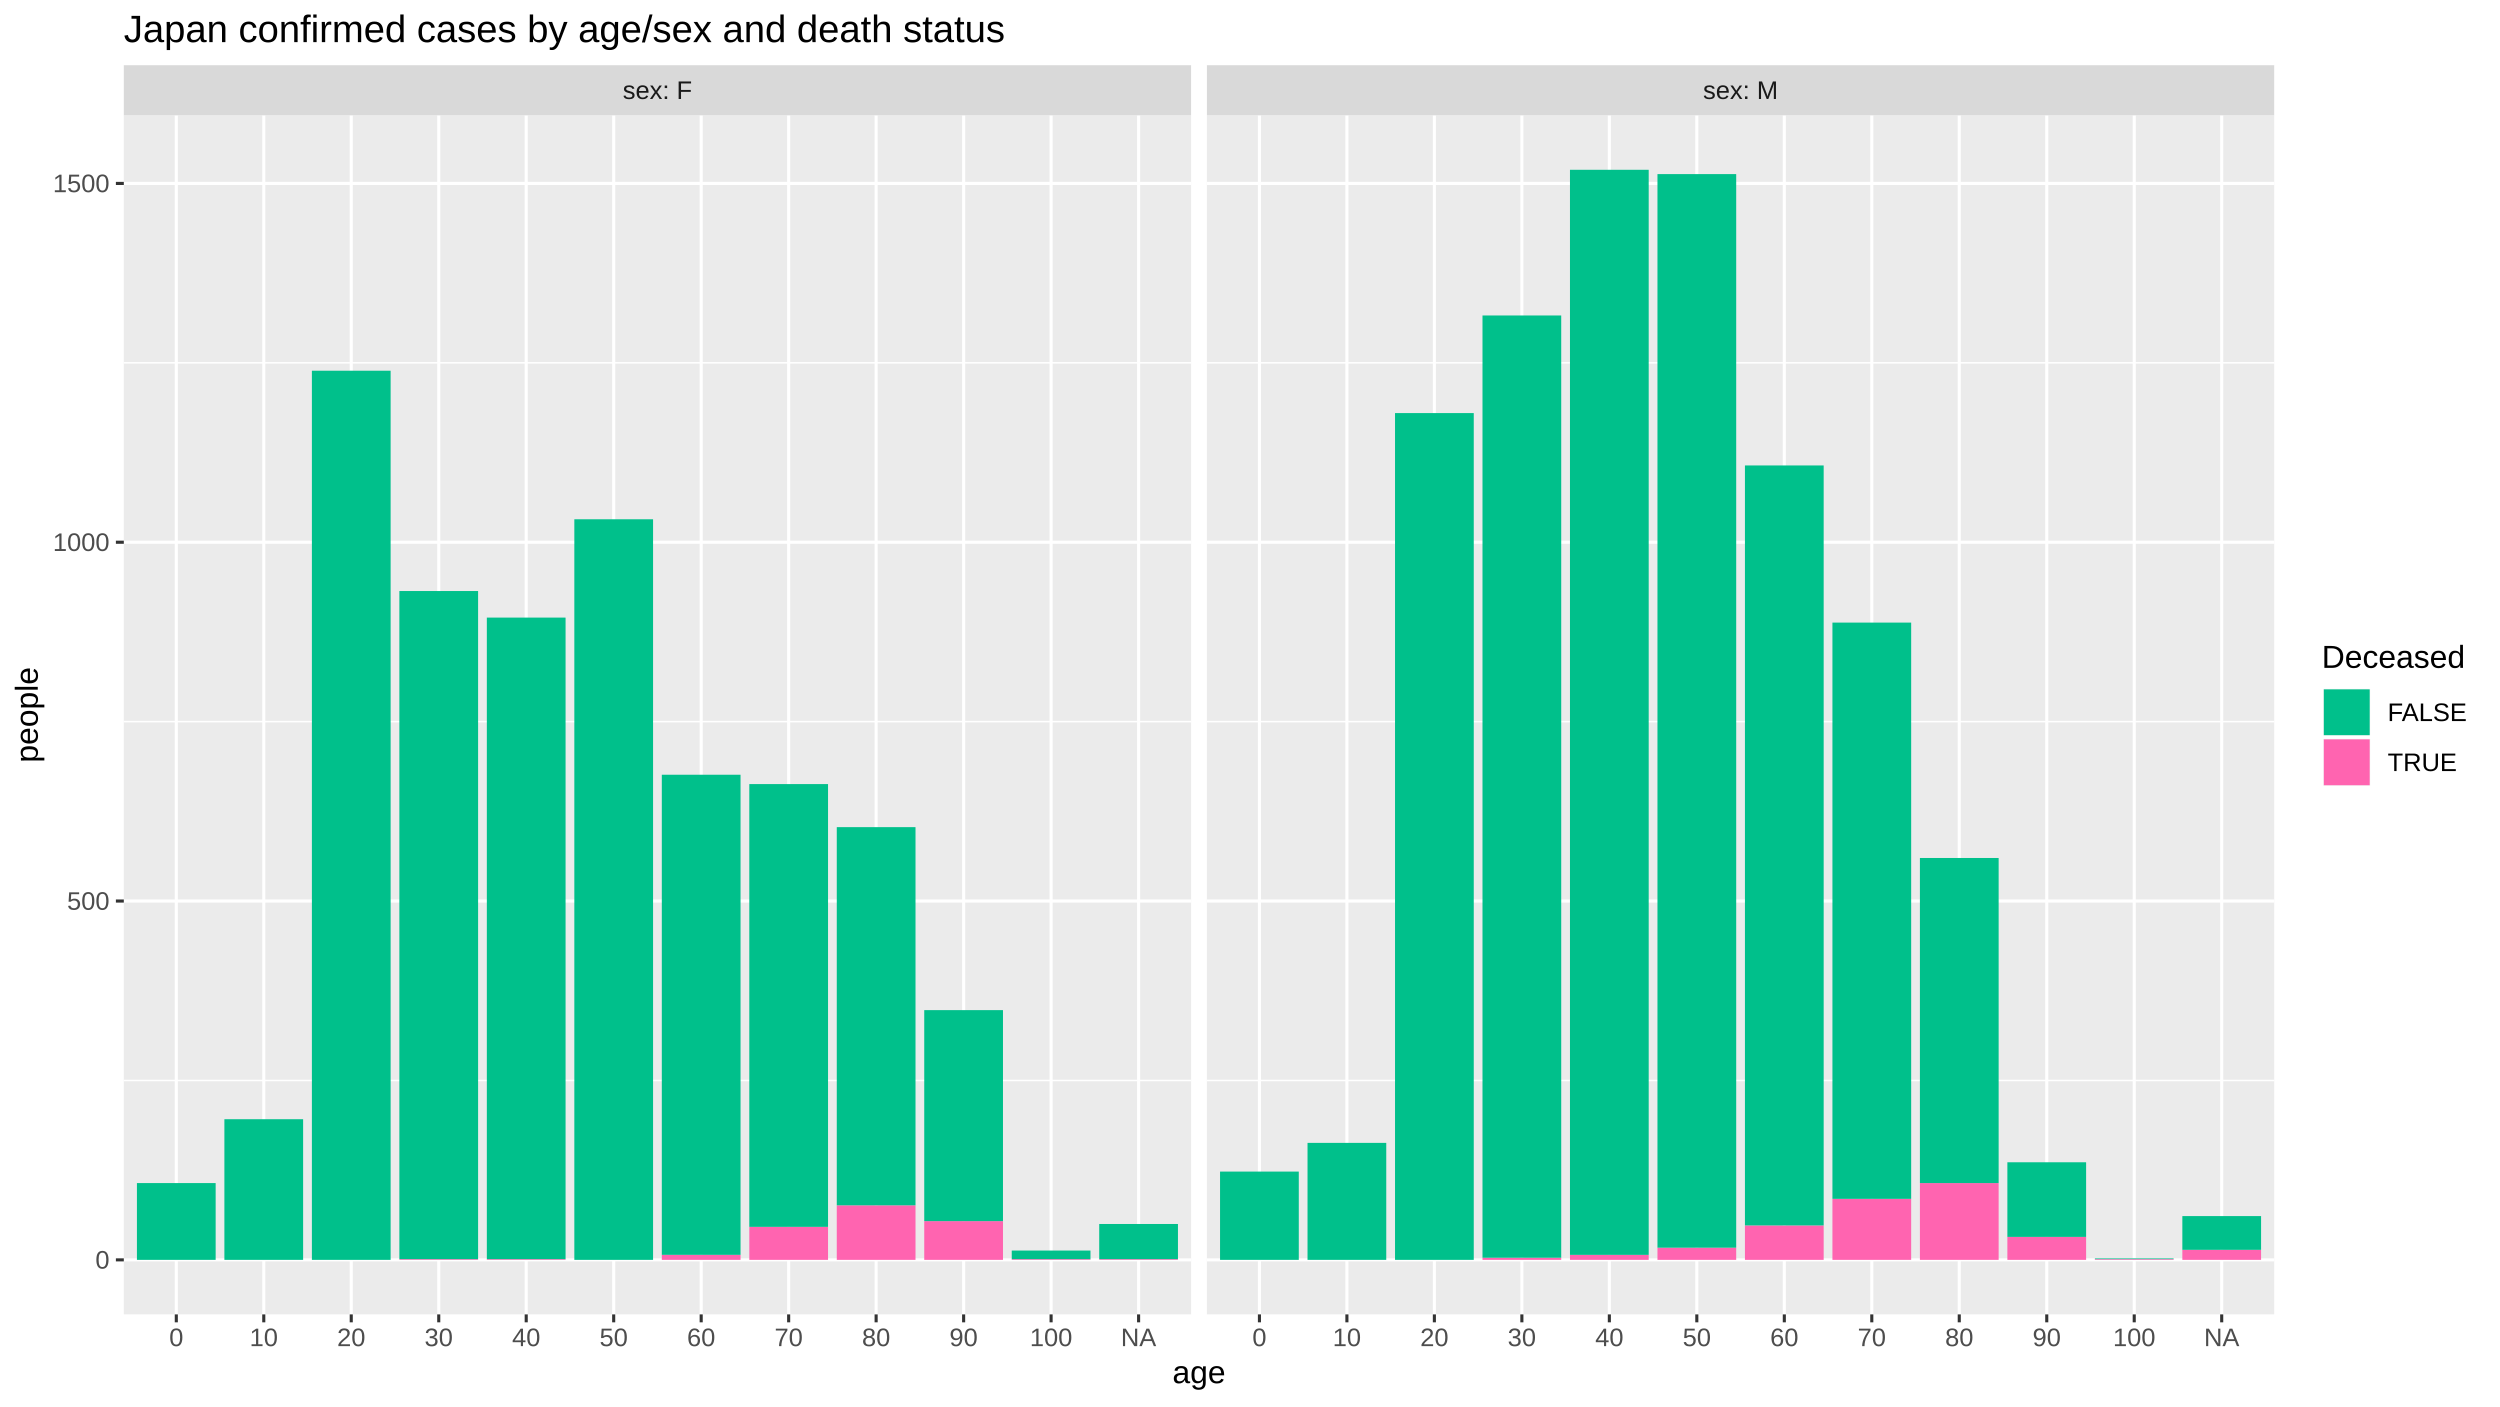
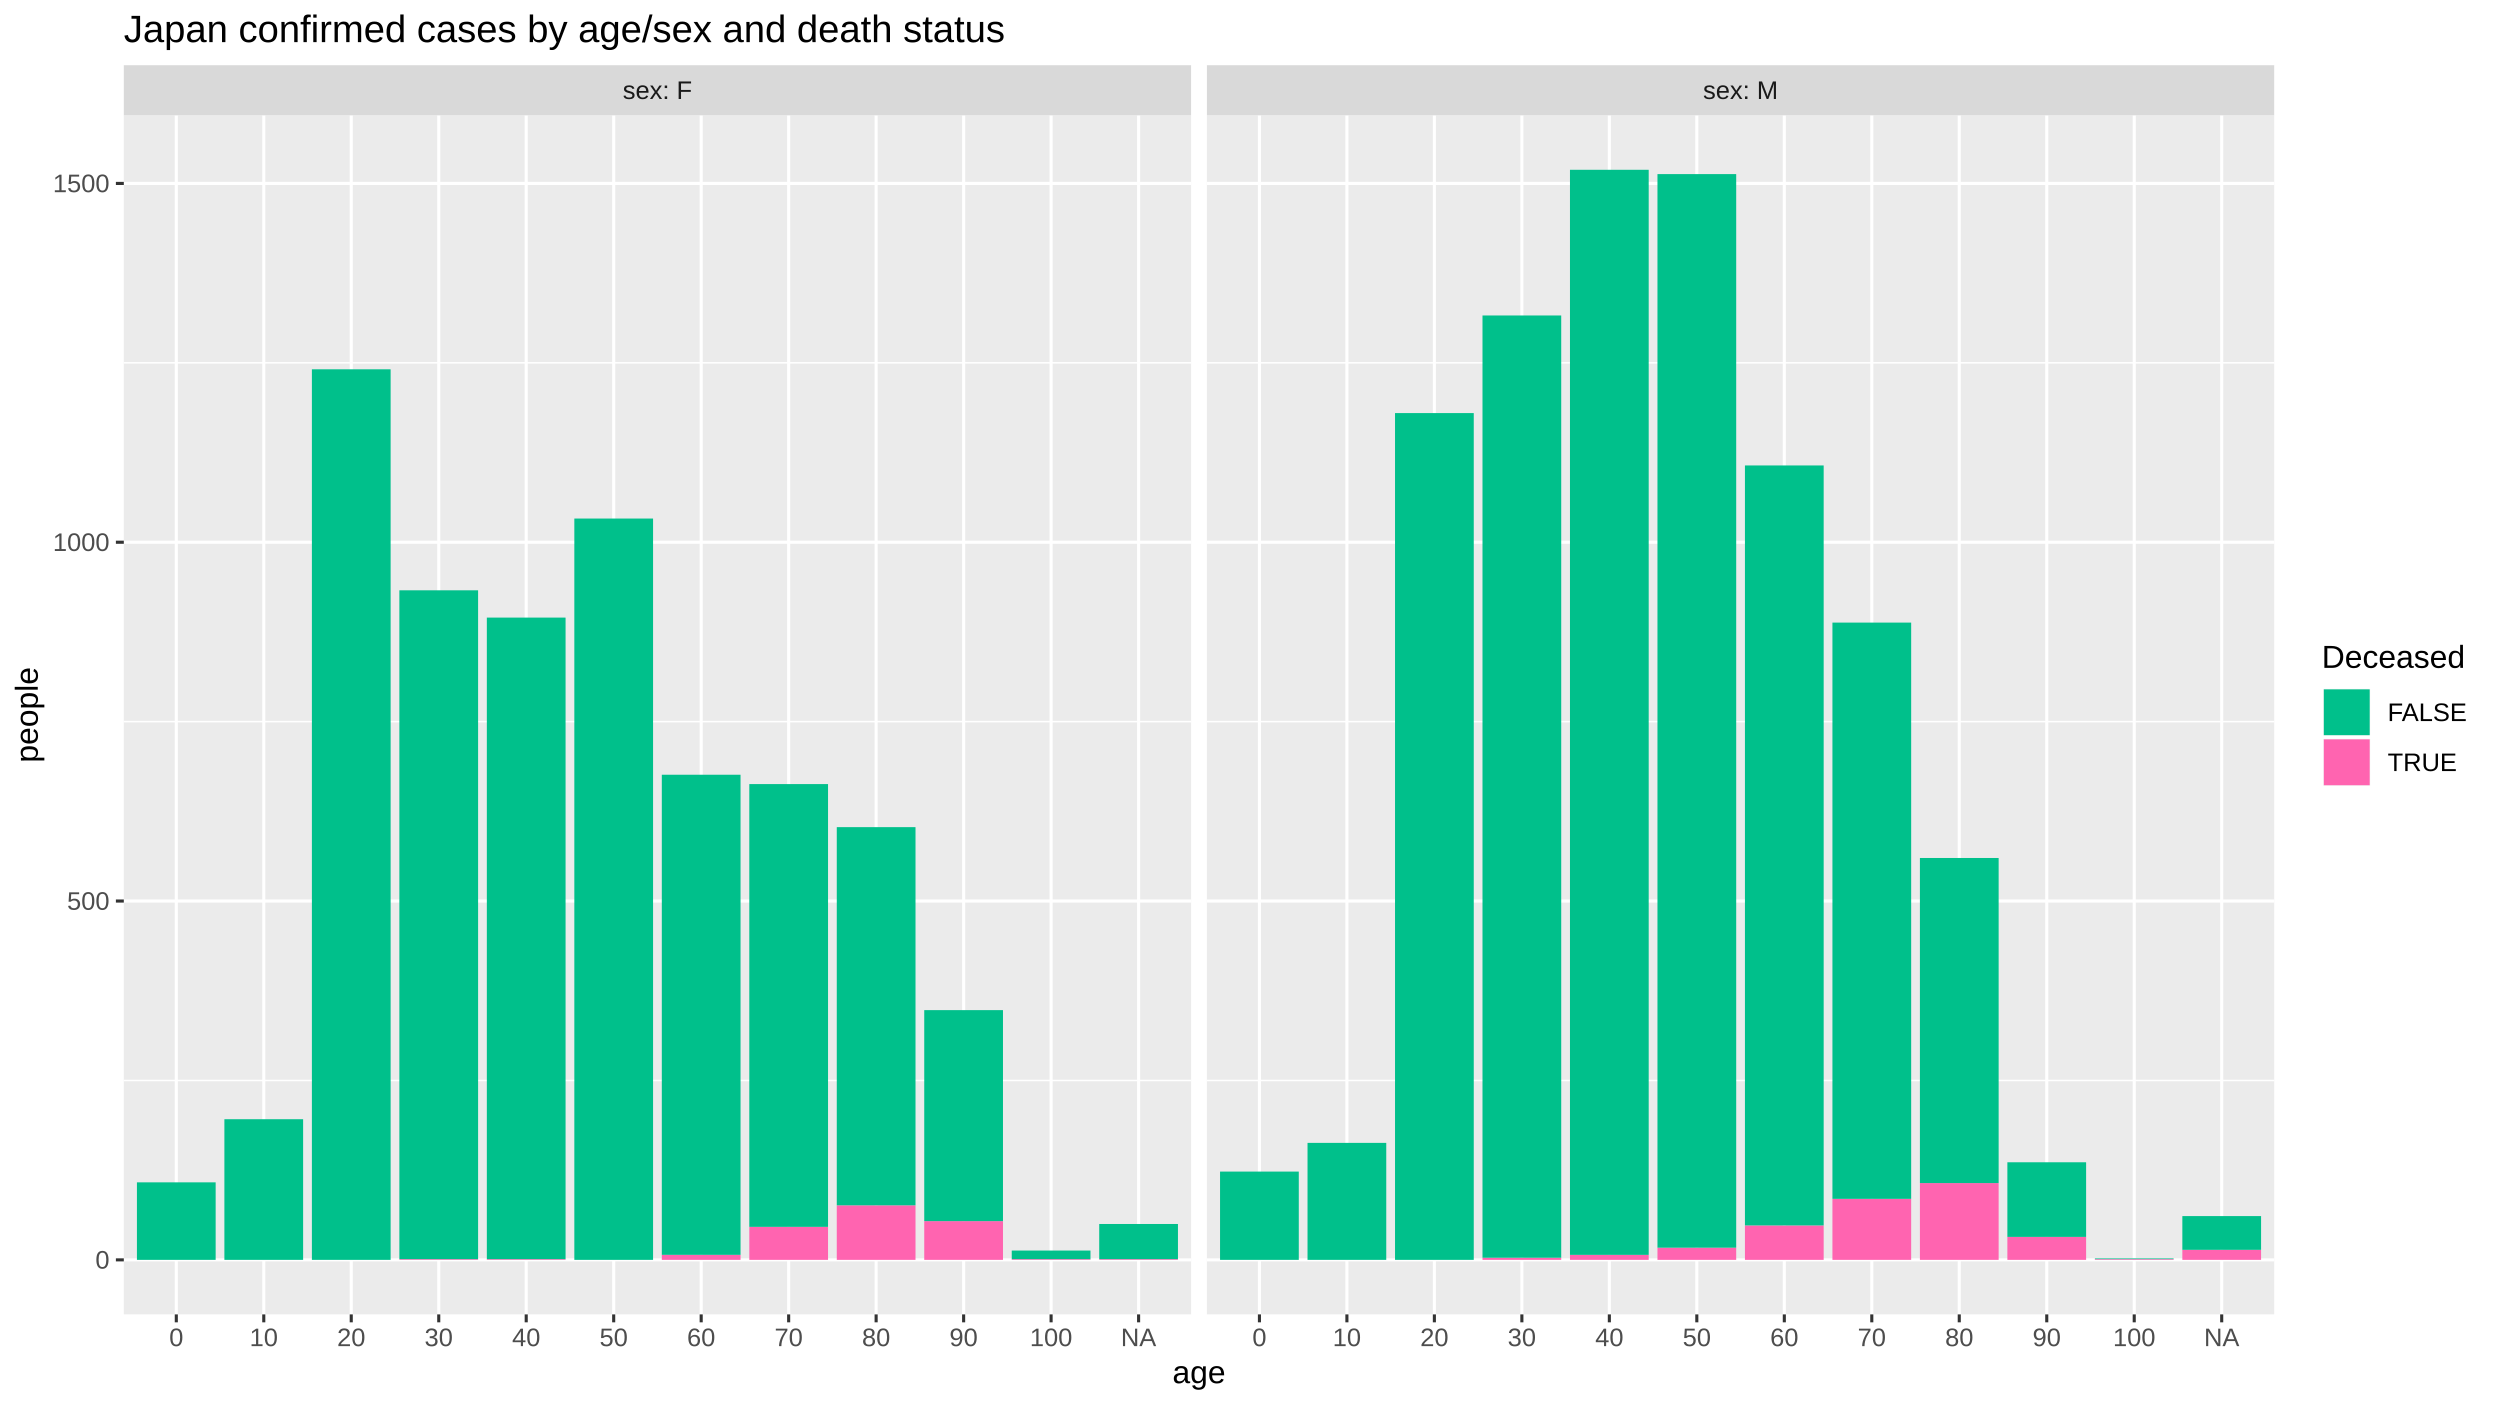
<svg xmlns="http://www.w3.org/2000/svg" viewBox="0 0 864.00 486.00">
  <defs>
    <style type="text/css">
    line, polyline, polygon, path, rect, circle {
      fill: none;
      stroke: #000000;
      stroke-linecap: round;
      stroke-linejoin: round;
      stroke-miterlimit: 10.00;
    }
  </style>
  </defs>
  <rect width="100%" height="100%" style="stroke: none; fill: #FFFFFF;" />
  <rect x="0.00" y="-0" width="864.00" height="486.00" style="stroke-width: 1.07; stroke: #FFFFFF; fill: #FFFFFF;" />
  <defs>
    <clipPath id="cpNDIuNzl8NDExLjY0fDQ1NC4yNXwzOS44NA==">
      <rect x="42.79" y="39.84" width="368.85" height="414.40" />
    </clipPath>
  </defs>
  <rect x="42.79" y="39.84" width="368.85" height="414.40" style="stroke-width: 1.07; stroke: none; fill: #EBEBEB;" clip-path="url(#cpNDIuNzl8NDExLjY0fDQ1NC4yNXwzOS44NA==)" />
  <polyline points="42.79,373.41 411.64,373.41 " style="stroke-width: 0.53; stroke: #FFFFFF; stroke-linecap: butt;" clip-path="url(#cpNDIuNzl8NDExLjY0fDQ1NC4yNXwzOS44NA==)" />
  <polyline points="42.79,249.40 411.64,249.40 " style="stroke-width: 0.53; stroke: #FFFFFF; stroke-linecap: butt;" clip-path="url(#cpNDIuNzl8NDExLjY0fDQ1NC4yNXwzOS44NA==)" />
  <polyline points="42.79,125.39 411.64,125.39 " style="stroke-width: 0.53; stroke: #FFFFFF; stroke-linecap: butt;" clip-path="url(#cpNDIuNzl8NDExLjY0fDQ1NC4yNXwzOS44NA==)" />
  <polyline points="42.79,435.41 411.64,435.41 " style="stroke-width: 1.07; stroke: #FFFFFF; stroke-linecap: butt;" clip-path="url(#cpNDIuNzl8NDExLjY0fDQ1NC4yNXwzOS44NA==)" />
  <polyline points="42.79,311.40 411.64,311.40 " style="stroke-width: 1.07; stroke: #FFFFFF; stroke-linecap: butt;" clip-path="url(#cpNDIuNzl8NDExLjY0fDQ1NC4yNXwzOS44NA==)" />
  <polyline points="42.79,187.40 411.64,187.40 " style="stroke-width: 1.07; stroke: #FFFFFF; stroke-linecap: butt;" clip-path="url(#cpNDIuNzl8NDExLjY0fDQ1NC4yNXwzOS44NA==)" />
  <polyline points="42.79,63.39 411.64,63.39 " style="stroke-width: 1.07; stroke: #FFFFFF; stroke-linecap: butt;" clip-path="url(#cpNDIuNzl8NDExLjY0fDQ1NC4yNXwzOS44NA==)" />
  <polyline points="60.93,454.25 60.93,39.84 " style="stroke-width: 1.07; stroke: #FFFFFF; stroke-linecap: butt;" clip-path="url(#cpNDIuNzl8NDExLjY0fDQ1NC4yNXwzOS44NA==)" />
  <polyline points="91.16,454.25 91.16,39.84 " style="stroke-width: 1.07; stroke: #FFFFFF; stroke-linecap: butt;" clip-path="url(#cpNDIuNzl8NDExLjY0fDQ1NC4yNXwzOS44NA==)" />
  <polyline points="121.39,454.25 121.39,39.84 " style="stroke-width: 1.07; stroke: #FFFFFF; stroke-linecap: butt;" clip-path="url(#cpNDIuNzl8NDExLjY0fDQ1NC4yNXwzOS44NA==)" />
  <polyline points="151.63,454.25 151.63,39.84 " style="stroke-width: 1.07; stroke: #FFFFFF; stroke-linecap: butt;" clip-path="url(#cpNDIuNzl8NDExLjY0fDQ1NC4yNXwzOS44NA==)" />
  <polyline points="181.86,454.25 181.86,39.84 " style="stroke-width: 1.07; stroke: #FFFFFF; stroke-linecap: butt;" clip-path="url(#cpNDIuNzl8NDExLjY0fDQ1NC4yNXwzOS44NA==)" />
  <polyline points="212.09,454.25 212.09,39.84 " style="stroke-width: 1.07; stroke: #FFFFFF; stroke-linecap: butt;" clip-path="url(#cpNDIuNzl8NDExLjY0fDQ1NC4yNXwzOS44NA==)" />
  <polyline points="242.33,454.25 242.33,39.84 " style="stroke-width: 1.07; stroke: #FFFFFF; stroke-linecap: butt;" clip-path="url(#cpNDIuNzl8NDExLjY0fDQ1NC4yNXwzOS44NA==)" />
  <polyline points="272.56,454.25 272.56,39.84 " style="stroke-width: 1.07; stroke: #FFFFFF; stroke-linecap: butt;" clip-path="url(#cpNDIuNzl8NDExLjY0fDQ1NC4yNXwzOS44NA==)" />
  <polyline points="302.79,454.25 302.79,39.84 " style="stroke-width: 1.07; stroke: #FFFFFF; stroke-linecap: butt;" clip-path="url(#cpNDIuNzl8NDExLjY0fDQ1NC4yNXwzOS44NA==)" />
  <polyline points="333.03,454.25 333.03,39.84 " style="stroke-width: 1.07; stroke: #FFFFFF; stroke-linecap: butt;" clip-path="url(#cpNDIuNzl8NDExLjY0fDQ1NC4yNXwzOS44NA==)" />
  <polyline points="363.26,454.25 363.26,39.84 " style="stroke-width: 1.07; stroke: #FFFFFF; stroke-linecap: butt;" clip-path="url(#cpNDIuNzl8NDExLjY0fDQ1NC4yNXwzOS44NA==)" />
  <polyline points="393.50,454.25 393.50,39.84 " style="stroke-width: 1.07; stroke: #FFFFFF; stroke-linecap: butt;" clip-path="url(#cpNDIuNzl8NDExLjY0fDQ1NC4yNXwzOS44NA==)" />
-   <rect x="47.32" y="408.87" width="27.21" height="26.54" style="stroke-width: 1.07; stroke: none; stroke-linecap: butt; fill: #00C08B;" clip-path="url(#cpNDIuNzl8NDExLjY0fDQ1NC4yNXwzOS44NA==)" />
+   <rect x="47.32" y="408.62" width="27.21" height="26.79" style="stroke-width: 1.07; stroke: none; stroke-linecap: butt; fill: #00C08B;" clip-path="url(#cpNDIuNzl8NDExLjY0fDQ1NC4yNXwzOS44NA==)" />
  <rect x="77.55" y="386.80" width="27.21" height="48.61" style="stroke-width: 1.07; stroke: none; stroke-linecap: butt; fill: #00C08B;" clip-path="url(#cpNDIuNzl8NDExLjY0fDQ1NC4yNXwzOS44NA==)" />
-   <rect x="107.79" y="128.12" width="27.21" height="307.29" style="stroke-width: 1.07; stroke: none; stroke-linecap: butt; fill: #00C08B;" clip-path="url(#cpNDIuNzl8NDExLjY0fDQ1NC4yNXwzOS44NA==)" />
+   <rect x="107.79" y="127.63" width="27.21" height="307.78" style="stroke-width: 1.07; stroke: none; stroke-linecap: butt; fill: #00C08B;" clip-path="url(#cpNDIuNzl8NDExLjY0fDQ1NC4yNXwzOS44NA==)" />
  <rect x="138.02" y="435.16" width="27.21" height="0.25" style="stroke-width: 1.07; stroke: none; stroke-linecap: butt; fill: #FF64B0;" clip-path="url(#cpNDIuNzl8NDExLjY0fDQ1NC4yNXwzOS44NA==)" />
-   <rect x="138.02" y="204.26" width="27.21" height="230.90" style="stroke-width: 1.07; stroke: none; stroke-linecap: butt; fill: #00C08B;" clip-path="url(#cpNDIuNzl8NDExLjY0fDQ1NC4yNXwzOS44NA==)" />
+   <rect x="138.02" y="204.01" width="27.21" height="231.15" style="stroke-width: 1.07; stroke: none; stroke-linecap: butt; fill: #00C08B;" clip-path="url(#cpNDIuNzl8NDExLjY0fDQ1NC4yNXwzOS44NA==)" />
  <rect x="168.25" y="435.16" width="27.21" height="0.25" style="stroke-width: 1.07; stroke: none; stroke-linecap: butt; fill: #FF64B0;" clip-path="url(#cpNDIuNzl8NDExLjY0fDQ1NC4yNXwzOS44NA==)" />
  <rect x="168.25" y="213.44" width="27.21" height="221.72" style="stroke-width: 1.07; stroke: none; stroke-linecap: butt; fill: #00C08B;" clip-path="url(#cpNDIuNzl8NDExLjY0fDQ1NC4yNXwzOS44NA==)" />
-   <rect x="198.49" y="179.46" width="27.21" height="255.95" style="stroke-width: 1.07; stroke: none; stroke-linecap: butt; fill: #00C08B;" clip-path="url(#cpNDIuNzl8NDExLjY0fDQ1NC4yNXwzOS44NA==)" />
+   <rect x="198.49" y="179.21" width="27.21" height="256.20" style="stroke-width: 1.07; stroke: none; stroke-linecap: butt; fill: #00C08B;" clip-path="url(#cpNDIuNzl8NDExLjY0fDQ1NC4yNXwzOS44NA==)" />
  <rect x="228.72" y="433.67" width="27.21" height="1.74" style="stroke-width: 1.07; stroke: none; stroke-linecap: butt; fill: #FF64B0;" clip-path="url(#cpNDIuNzl8NDExLjY0fDQ1NC4yNXwzOS44NA==)" />
  <rect x="228.72" y="267.75" width="27.21" height="165.92" style="stroke-width: 1.07; stroke: none; stroke-linecap: butt; fill: #00C08B;" clip-path="url(#cpNDIuNzl8NDExLjY0fDQ1NC4yNXwzOS44NA==)" />
  <rect x="258.96" y="424.00" width="27.21" height="11.41" style="stroke-width: 1.07; stroke: none; stroke-linecap: butt; fill: #FF64B0;" clip-path="url(#cpNDIuNzl8NDExLjY0fDQ1NC4yNXwzOS44NA==)" />
  <rect x="258.96" y="270.98" width="27.21" height="153.02" style="stroke-width: 1.07; stroke: none; stroke-linecap: butt; fill: #00C08B;" clip-path="url(#cpNDIuNzl8NDExLjY0fDQ1NC4yNXwzOS44NA==)" />
  <rect x="289.19" y="416.56" width="27.21" height="18.85" style="stroke-width: 1.07; stroke: none; stroke-linecap: butt; fill: #FF64B0;" clip-path="url(#cpNDIuNzl8NDExLjY0fDQ1NC4yNXwzOS44NA==)" />
  <rect x="289.19" y="285.86" width="27.21" height="130.70" style="stroke-width: 1.07; stroke: none; stroke-linecap: butt; fill: #00C08B;" clip-path="url(#cpNDIuNzl8NDExLjY0fDQ1NC4yNXwzOS44NA==)" />
  <rect x="319.42" y="422.02" width="27.21" height="13.39" style="stroke-width: 1.07; stroke: none; stroke-linecap: butt; fill: #FF64B0;" clip-path="url(#cpNDIuNzl8NDExLjY0fDQ1NC4yNXwzOS44NA==)" />
  <rect x="319.42" y="349.10" width="27.21" height="72.92" style="stroke-width: 1.07; stroke: none; stroke-linecap: butt; fill: #00C08B;" clip-path="url(#cpNDIuNzl8NDExLjY0fDQ1NC4yNXwzOS44NA==)" />
  <rect x="349.66" y="435.16" width="27.21" height="0.25" style="stroke-width: 1.07; stroke: none; stroke-linecap: butt; fill: #FF64B0;" clip-path="url(#cpNDIuNzl8NDExLjY0fDQ1NC4yNXwzOS44NA==)" />
  <rect x="349.66" y="432.19" width="27.21" height="2.98" style="stroke-width: 1.07; stroke: none; stroke-linecap: butt; fill: #00C08B;" clip-path="url(#cpNDIuNzl8NDExLjY0fDQ1NC4yNXwzOS44NA==)" />
  <rect x="379.89" y="435.16" width="27.21" height="0.25" style="stroke-width: 1.07; stroke: none; stroke-linecap: butt; fill: #FF64B0;" clip-path="url(#cpNDIuNzl8NDExLjY0fDQ1NC4yNXwzOS44NA==)" />
  <rect x="379.89" y="423.01" width="27.21" height="12.15" style="stroke-width: 1.07; stroke: none; stroke-linecap: butt; fill: #00C08B;" clip-path="url(#cpNDIuNzl8NDExLjY0fDQ1NC4yNXwzOS44NA==)" />
  <defs>
    <clipPath id="cpMC4wMHw4NjQuMDB8NDg2LjAwfDAuMDA=">
      <rect x="0.00" y="0.00" width="864.00" height="486.00" />
    </clipPath>
  </defs>
  <defs>
    <clipPath id="cpNDE3LjExfDc4NS45N3w0NTQuMjV8MzkuODQ=">
      <rect x="417.11" y="39.84" width="368.85" height="414.40" />
    </clipPath>
  </defs>
  <rect x="417.11" y="39.84" width="368.85" height="414.40" style="stroke-width: 1.07; stroke: none; fill: #EBEBEB;" clip-path="url(#cpNDE3LjExfDc4NS45N3w0NTQuMjV8MzkuODQ=)" />
  <polyline points="417.11,373.41 785.97,373.41 " style="stroke-width: 0.53; stroke: #FFFFFF; stroke-linecap: butt;" clip-path="url(#cpNDE3LjExfDc4NS45N3w0NTQuMjV8MzkuODQ=)" />
  <polyline points="417.11,249.40 785.97,249.40 " style="stroke-width: 0.53; stroke: #FFFFFF; stroke-linecap: butt;" clip-path="url(#cpNDE3LjExfDc4NS45N3w0NTQuMjV8MzkuODQ=)" />
  <polyline points="417.11,125.39 785.97,125.39 " style="stroke-width: 0.53; stroke: #FFFFFF; stroke-linecap: butt;" clip-path="url(#cpNDE3LjExfDc4NS45N3w0NTQuMjV8MzkuODQ=)" />
  <polyline points="417.11,435.41 785.97,435.41 " style="stroke-width: 1.07; stroke: #FFFFFF; stroke-linecap: butt;" clip-path="url(#cpNDE3LjExfDc4NS45N3w0NTQuMjV8MzkuODQ=)" />
  <polyline points="417.11,311.40 785.97,311.40 " style="stroke-width: 1.07; stroke: #FFFFFF; stroke-linecap: butt;" clip-path="url(#cpNDE3LjExfDc4NS45N3w0NTQuMjV8MzkuODQ=)" />
  <polyline points="417.11,187.40 785.97,187.40 " style="stroke-width: 1.07; stroke: #FFFFFF; stroke-linecap: butt;" clip-path="url(#cpNDE3LjExfDc4NS45N3w0NTQuMjV8MzkuODQ=)" />
  <polyline points="417.11,63.39 785.97,63.39 " style="stroke-width: 1.07; stroke: #FFFFFF; stroke-linecap: butt;" clip-path="url(#cpNDE3LjExfDc4NS45N3w0NTQuMjV8MzkuODQ=)" />
  <polyline points="435.26,454.25 435.26,39.84 " style="stroke-width: 1.07; stroke: #FFFFFF; stroke-linecap: butt;" clip-path="url(#cpNDE3LjExfDc4NS45N3w0NTQuMjV8MzkuODQ=)" />
  <polyline points="465.49,454.25 465.49,39.84 " style="stroke-width: 1.07; stroke: #FFFFFF; stroke-linecap: butt;" clip-path="url(#cpNDE3LjExfDc4NS45N3w0NTQuMjV8MzkuODQ=)" />
  <polyline points="495.72,454.25 495.72,39.84 " style="stroke-width: 1.07; stroke: #FFFFFF; stroke-linecap: butt;" clip-path="url(#cpNDE3LjExfDc4NS45N3w0NTQuMjV8MzkuODQ=)" />
  <polyline points="525.96,454.25 525.96,39.84 " style="stroke-width: 1.07; stroke: #FFFFFF; stroke-linecap: butt;" clip-path="url(#cpNDE3LjExfDc4NS45N3w0NTQuMjV8MzkuODQ=)" />
  <polyline points="556.19,454.25 556.19,39.84 " style="stroke-width: 1.07; stroke: #FFFFFF; stroke-linecap: butt;" clip-path="url(#cpNDE3LjExfDc4NS45N3w0NTQuMjV8MzkuODQ=)" />
  <polyline points="586.42,454.25 586.42,39.84 " style="stroke-width: 1.07; stroke: #FFFFFF; stroke-linecap: butt;" clip-path="url(#cpNDE3LjExfDc4NS45N3w0NTQuMjV8MzkuODQ=)" />
  <polyline points="616.66,454.25 616.66,39.84 " style="stroke-width: 1.07; stroke: #FFFFFF; stroke-linecap: butt;" clip-path="url(#cpNDE3LjExfDc4NS45N3w0NTQuMjV8MzkuODQ=)" />
  <polyline points="646.89,454.25 646.89,39.84 " style="stroke-width: 1.07; stroke: #FFFFFF; stroke-linecap: butt;" clip-path="url(#cpNDE3LjExfDc4NS45N3w0NTQuMjV8MzkuODQ=)" />
  <polyline points="677.12,454.25 677.12,39.84 " style="stroke-width: 1.07; stroke: #FFFFFF; stroke-linecap: butt;" clip-path="url(#cpNDE3LjExfDc4NS45N3w0NTQuMjV8MzkuODQ=)" />
  <polyline points="707.36,454.25 707.36,39.84 " style="stroke-width: 1.07; stroke: #FFFFFF; stroke-linecap: butt;" clip-path="url(#cpNDE3LjExfDc4NS45N3w0NTQuMjV8MzkuODQ=)" />
  <polyline points="737.59,454.25 737.59,39.84 " style="stroke-width: 1.07; stroke: #FFFFFF; stroke-linecap: butt;" clip-path="url(#cpNDE3LjExfDc4NS45N3w0NTQuMjV8MzkuODQ=)" />
  <polyline points="767.82,454.25 767.82,39.84 " style="stroke-width: 1.07; stroke: #FFFFFF; stroke-linecap: butt;" clip-path="url(#cpNDE3LjExfDc4NS45N3w0NTQuMjV8MzkuODQ=)" />
  <rect x="421.65" y="404.90" width="27.21" height="30.51" style="stroke-width: 1.07; stroke: none; stroke-linecap: butt; fill: #00C08B;" clip-path="url(#cpNDE3LjExfDc4NS45N3w0NTQuMjV8MzkuODQ=)" />
  <rect x="451.88" y="394.98" width="27.21" height="40.43" style="stroke-width: 1.07; stroke: none; stroke-linecap: butt; fill: #00C08B;" clip-path="url(#cpNDE3LjExfDc4NS45N3w0NTQuMjV8MzkuODQ=)" />
  <rect x="482.12" y="142.76" width="27.21" height="292.65" style="stroke-width: 1.07; stroke: none; stroke-linecap: butt; fill: #00C08B;" clip-path="url(#cpNDE3LjExfDc4NS45N3w0NTQuMjV8MzkuODQ=)" />
  <rect x="512.35" y="434.67" width="27.21" height="0.74" style="stroke-width: 1.07; stroke: none; stroke-linecap: butt; fill: #FF64B0;" clip-path="url(#cpNDE3LjExfDc4NS45N3w0NTQuMjV8MzkuODQ=)" />
  <rect x="512.35" y="109.03" width="27.21" height="325.64" style="stroke-width: 1.07; stroke: none; stroke-linecap: butt; fill: #00C08B;" clip-path="url(#cpNDE3LjExfDc4NS45N3w0NTQuMjV8MzkuODQ=)" />
  <rect x="542.58" y="433.67" width="27.21" height="1.74" style="stroke-width: 1.07; stroke: none; stroke-linecap: butt; fill: #FF64B0;" clip-path="url(#cpNDE3LjExfDc4NS45N3w0NTQuMjV8MzkuODQ=)" />
  <rect x="542.58" y="58.68" width="27.21" height="375.00" style="stroke-width: 1.07; stroke: none; stroke-linecap: butt; fill: #00C08B;" clip-path="url(#cpNDE3LjExfDc4NS45N3w0NTQuMjV8MzkuODQ=)" />
  <rect x="572.82" y="431.19" width="27.21" height="4.22" style="stroke-width: 1.07; stroke: none; stroke-linecap: butt; fill: #FF64B0;" clip-path="url(#cpNDE3LjExfDc4NS45N3w0NTQuMjV8MzkuODQ=)" />
  <rect x="572.82" y="60.17" width="27.21" height="371.03" style="stroke-width: 1.07; stroke: none; stroke-linecap: butt; fill: #00C08B;" clip-path="url(#cpNDE3LjExfDc4NS45N3w0NTQuMjV8MzkuODQ=)" />
  <rect x="603.05" y="423.51" width="27.21" height="11.90" style="stroke-width: 1.07; stroke: none; stroke-linecap: butt; fill: #FF64B0;" clip-path="url(#cpNDE3LjExfDc4NS45N3w0NTQuMjV8MzkuODQ=)" />
  <rect x="603.05" y="160.86" width="27.21" height="262.65" style="stroke-width: 1.07; stroke: none; stroke-linecap: butt; fill: #00C08B;" clip-path="url(#cpNDE3LjExfDc4NS45N3w0NTQuMjV8MzkuODQ=)" />
  <rect x="633.29" y="414.33" width="27.21" height="21.08" style="stroke-width: 1.07; stroke: none; stroke-linecap: butt; fill: #FF64B0;" clip-path="url(#cpNDE3LjExfDc4NS45N3w0NTQuMjV8MzkuODQ=)" />
  <rect x="633.29" y="215.17" width="27.21" height="199.15" style="stroke-width: 1.07; stroke: none; stroke-linecap: butt; fill: #00C08B;" clip-path="url(#cpNDE3LjExfDc4NS45N3w0NTQuMjV8MzkuODQ=)" />
  <rect x="663.52" y="408.87" width="27.21" height="26.54" style="stroke-width: 1.07; stroke: none; stroke-linecap: butt; fill: #FF64B0;" clip-path="url(#cpNDE3LjExfDc4NS45N3w0NTQuMjV8MzkuODQ=)" />
  <rect x="663.52" y="296.52" width="27.21" height="112.35" style="stroke-width: 1.07; stroke: none; stroke-linecap: butt; fill: #00C08B;" clip-path="url(#cpNDE3LjExfDc4NS45N3w0NTQuMjV8MzkuODQ=)" />
  <rect x="693.75" y="427.47" width="27.21" height="7.94" style="stroke-width: 1.07; stroke: none; stroke-linecap: butt; fill: #FF64B0;" clip-path="url(#cpNDE3LjExfDc4NS45N3w0NTQuMjV8MzkuODQ=)" />
  <rect x="693.75" y="401.68" width="27.21" height="25.79" style="stroke-width: 1.07; stroke: none; stroke-linecap: butt; fill: #00C08B;" clip-path="url(#cpNDE3LjExfDc4NS45N3w0NTQuMjV8MzkuODQ=)" />
  <rect x="723.99" y="435.16" width="27.21" height="0.25" style="stroke-width: 1.07; stroke: none; stroke-linecap: butt; fill: #FF64B0;" clip-path="url(#cpNDE3LjExfDc4NS45N3w0NTQuMjV8MzkuODQ=)" />
  <rect x="723.99" y="434.91" width="27.21" height="0.25" style="stroke-width: 1.07; stroke: none; stroke-linecap: butt; fill: #00C08B;" clip-path="url(#cpNDE3LjExfDc4NS45N3w0NTQuMjV8MzkuODQ=)" />
  <rect x="754.22" y="431.94" width="27.21" height="3.47" style="stroke-width: 1.07; stroke: none; stroke-linecap: butt; fill: #FF64B0;" clip-path="url(#cpNDE3LjExfDc4NS45N3w0NTQuMjV8MzkuODQ=)" />
  <rect x="754.22" y="420.28" width="27.21" height="11.66" style="stroke-width: 1.07; stroke: none; stroke-linecap: butt; fill: #00C08B;" clip-path="url(#cpNDE3LjExfDc4NS45N3w0NTQuMjV8MzkuODQ=)" />
  <defs>
    <clipPath id="cpMC4wMHw4NjQuMDB8NDg2LjAwfDAuMDA=">
      <rect x="0.00" y="0.00" width="864.00" height="486.00" />
    </clipPath>
  </defs>
  <defs>
    <clipPath id="cpNDIuNzl8NDExLjY0fDM5Ljg0fDIyLjUz">
      <rect x="42.79" y="22.53" width="368.85" height="17.31" />
    </clipPath>
  </defs>
  <rect x="42.79" y="22.53" width="368.85" height="17.31" style="stroke-width: 1.07; stroke: none; fill: #D9D9D9;" clip-path="url(#cpNDIuNzl8NDExLjY0fDM5Ljg0fDIyLjUz)" />
  <g clip-path="url(#cpNDIuNzl8NDExLjY0fDM5Ljg0fDIyLjUz)">
    <text x="215.23" y="34.21" style="font-size: 8.80px; fill: #1A1A1A; font-family: Liberation Sans;" textLength="23.96px" lengthAdjust="spacingAndGlyphs">sex: F</text>
  </g>
  <defs>
    <clipPath id="cpMC4wMHw4NjQuMDB8NDg2LjAwfDAuMDA=">
      <rect x="0.00" y="0.00" width="864.00" height="486.00" />
    </clipPath>
  </defs>
  <defs>
    <clipPath id="cpNDE3LjExfDc4NS45N3wzOS44NHwyMi41Mw==">
      <rect x="417.11" y="22.53" width="368.85" height="17.31" />
    </clipPath>
  </defs>
  <rect x="417.11" y="22.53" width="368.85" height="17.31" style="stroke-width: 1.07; stroke: none; fill: #D9D9D9;" clip-path="url(#cpNDE3LjExfDc4NS45N3wzOS44NHwyMi41Mw==)" />
  <g clip-path="url(#cpNDE3LjExfDc4NS45N3wzOS44NHwyMi41Mw==)">
    <text x="588.58" y="34.21" style="font-size: 8.80px; fill: #1A1A1A; font-family: Liberation Sans;" textLength="25.91px" lengthAdjust="spacingAndGlyphs">sex: M</text>
  </g>
  <defs>
    <clipPath id="cpMC4wMHw4NjQuMDB8NDg2LjAwfDAuMDA=">
      <rect x="0.00" y="0.00" width="864.00" height="486.00" />
    </clipPath>
  </defs>
  <polyline points="60.93,456.99 60.93,454.25 " style="stroke-width: 1.07; stroke: #333333; stroke-linecap: butt;" clip-path="url(#cpMC4wMHw4NjQuMDB8NDg2LjAwfDAuMDA=)" />
  <polyline points="91.16,456.99 91.16,454.25 " style="stroke-width: 1.07; stroke: #333333; stroke-linecap: butt;" clip-path="url(#cpMC4wMHw4NjQuMDB8NDg2LjAwfDAuMDA=)" />
  <polyline points="121.39,456.99 121.39,454.25 " style="stroke-width: 1.07; stroke: #333333; stroke-linecap: butt;" clip-path="url(#cpMC4wMHw4NjQuMDB8NDg2LjAwfDAuMDA=)" />
  <polyline points="151.63,456.99 151.63,454.25 " style="stroke-width: 1.07; stroke: #333333; stroke-linecap: butt;" clip-path="url(#cpMC4wMHw4NjQuMDB8NDg2LjAwfDAuMDA=)" />
  <polyline points="181.86,456.99 181.86,454.25 " style="stroke-width: 1.07; stroke: #333333; stroke-linecap: butt;" clip-path="url(#cpMC4wMHw4NjQuMDB8NDg2LjAwfDAuMDA=)" />
  <polyline points="212.09,456.99 212.09,454.25 " style="stroke-width: 1.07; stroke: #333333; stroke-linecap: butt;" clip-path="url(#cpMC4wMHw4NjQuMDB8NDg2LjAwfDAuMDA=)" />
  <polyline points="242.33,456.99 242.33,454.25 " style="stroke-width: 1.07; stroke: #333333; stroke-linecap: butt;" clip-path="url(#cpMC4wMHw4NjQuMDB8NDg2LjAwfDAuMDA=)" />
  <polyline points="272.56,456.99 272.56,454.25 " style="stroke-width: 1.07; stroke: #333333; stroke-linecap: butt;" clip-path="url(#cpMC4wMHw4NjQuMDB8NDg2LjAwfDAuMDA=)" />
  <polyline points="302.79,456.99 302.79,454.25 " style="stroke-width: 1.07; stroke: #333333; stroke-linecap: butt;" clip-path="url(#cpMC4wMHw4NjQuMDB8NDg2LjAwfDAuMDA=)" />
  <polyline points="333.03,456.99 333.03,454.25 " style="stroke-width: 1.07; stroke: #333333; stroke-linecap: butt;" clip-path="url(#cpMC4wMHw4NjQuMDB8NDg2LjAwfDAuMDA=)" />
  <polyline points="363.26,456.99 363.26,454.25 " style="stroke-width: 1.07; stroke: #333333; stroke-linecap: butt;" clip-path="url(#cpMC4wMHw4NjQuMDB8NDg2LjAwfDAuMDA=)" />
  <polyline points="393.50,456.99 393.50,454.25 " style="stroke-width: 1.07; stroke: #333333; stroke-linecap: butt;" clip-path="url(#cpMC4wMHw4NjQuMDB8NDg2LjAwfDAuMDA=)" />
  <g clip-path="url(#cpMC4wMHw4NjQuMDB8NDg2LjAwfDAuMDA=)">
    <text x="58.48" y="465.23" style="font-size: 8.80px; fill: #4D4D4D; font-family: Liberation Sans;" textLength="4.89px" lengthAdjust="spacingAndGlyphs">0</text>
  </g>
  <g clip-path="url(#cpMC4wMHw4NjQuMDB8NDg2LjAwfDAuMDA=)">
    <text x="86.27" y="465.23" style="font-size: 8.80px; fill: #4D4D4D; font-family: Liberation Sans;" textLength="9.79px" lengthAdjust="spacingAndGlyphs">10</text>
  </g>
  <g clip-path="url(#cpMC4wMHw4NjQuMDB8NDg2LjAwfDAuMDA=)">
    <text x="116.50" y="465.23" style="font-size: 8.80px; fill: #4D4D4D; font-family: Liberation Sans;" textLength="9.79px" lengthAdjust="spacingAndGlyphs">20</text>
  </g>
  <g clip-path="url(#cpMC4wMHw4NjQuMDB8NDg2LjAwfDAuMDA=)">
    <text x="146.73" y="465.23" style="font-size: 8.80px; fill: #4D4D4D; font-family: Liberation Sans;" textLength="9.79px" lengthAdjust="spacingAndGlyphs">30</text>
  </g>
  <g clip-path="url(#cpMC4wMHw4NjQuMDB8NDg2LjAwfDAuMDA=)">
    <text x="176.97" y="465.23" style="font-size: 8.80px; fill: #4D4D4D; font-family: Liberation Sans;" textLength="9.79px" lengthAdjust="spacingAndGlyphs">40</text>
  </g>
  <g clip-path="url(#cpMC4wMHw4NjQuMDB8NDg2LjAwfDAuMDA=)">
    <text x="207.20" y="465.23" style="font-size: 8.80px; fill: #4D4D4D; font-family: Liberation Sans;" textLength="9.79px" lengthAdjust="spacingAndGlyphs">50</text>
  </g>
  <g clip-path="url(#cpMC4wMHw4NjQuMDB8NDg2LjAwfDAuMDA=)">
    <text x="237.43" y="465.23" style="font-size: 8.80px; fill: #4D4D4D; font-family: Liberation Sans;" textLength="9.79px" lengthAdjust="spacingAndGlyphs">60</text>
  </g>
  <g clip-path="url(#cpMC4wMHw4NjQuMDB8NDg2LjAwfDAuMDA=)">
    <text x="267.67" y="465.23" style="font-size: 8.80px; fill: #4D4D4D; font-family: Liberation Sans;" textLength="9.79px" lengthAdjust="spacingAndGlyphs">70</text>
  </g>
  <g clip-path="url(#cpMC4wMHw4NjQuMDB8NDg2LjAwfDAuMDA=)">
    <text x="297.90" y="465.23" style="font-size: 8.80px; fill: #4D4D4D; font-family: Liberation Sans;" textLength="9.79px" lengthAdjust="spacingAndGlyphs">80</text>
  </g>
  <g clip-path="url(#cpMC4wMHw4NjQuMDB8NDg2LjAwfDAuMDA=)">
    <text x="328.13" y="465.23" style="font-size: 8.80px; fill: #4D4D4D; font-family: Liberation Sans;" textLength="9.79px" lengthAdjust="spacingAndGlyphs">90</text>
  </g>
  <g clip-path="url(#cpMC4wMHw4NjQuMDB8NDg2LjAwfDAuMDA=)">
    <text x="355.92" y="465.23" style="font-size: 8.80px; fill: #4D4D4D; font-family: Liberation Sans;" textLength="14.68px" lengthAdjust="spacingAndGlyphs">100</text>
  </g>
  <g clip-path="url(#cpMC4wMHw4NjQuMDB8NDg2LjAwfDAuMDA=)">
    <text x="387.38" y="465.23" style="font-size: 8.80px; fill: #4D4D4D; font-family: Liberation Sans;" textLength="12.22px" lengthAdjust="spacingAndGlyphs">NA</text>
  </g>
  <polyline points="435.26,456.99 435.26,454.25 " style="stroke-width: 1.07; stroke: #333333; stroke-linecap: butt;" clip-path="url(#cpMC4wMHw4NjQuMDB8NDg2LjAwfDAuMDA=)" />
  <polyline points="465.49,456.99 465.49,454.25 " style="stroke-width: 1.07; stroke: #333333; stroke-linecap: butt;" clip-path="url(#cpMC4wMHw4NjQuMDB8NDg2LjAwfDAuMDA=)" />
  <polyline points="495.72,456.99 495.72,454.25 " style="stroke-width: 1.07; stroke: #333333; stroke-linecap: butt;" clip-path="url(#cpMC4wMHw4NjQuMDB8NDg2LjAwfDAuMDA=)" />
  <polyline points="525.96,456.99 525.96,454.25 " style="stroke-width: 1.07; stroke: #333333; stroke-linecap: butt;" clip-path="url(#cpMC4wMHw4NjQuMDB8NDg2LjAwfDAuMDA=)" />
  <polyline points="556.19,456.99 556.19,454.25 " style="stroke-width: 1.07; stroke: #333333; stroke-linecap: butt;" clip-path="url(#cpMC4wMHw4NjQuMDB8NDg2LjAwfDAuMDA=)" />
  <polyline points="586.42,456.99 586.42,454.25 " style="stroke-width: 1.07; stroke: #333333; stroke-linecap: butt;" clip-path="url(#cpMC4wMHw4NjQuMDB8NDg2LjAwfDAuMDA=)" />
  <polyline points="616.66,456.99 616.66,454.25 " style="stroke-width: 1.07; stroke: #333333; stroke-linecap: butt;" clip-path="url(#cpMC4wMHw4NjQuMDB8NDg2LjAwfDAuMDA=)" />
  <polyline points="646.89,456.99 646.89,454.25 " style="stroke-width: 1.07; stroke: #333333; stroke-linecap: butt;" clip-path="url(#cpMC4wMHw4NjQuMDB8NDg2LjAwfDAuMDA=)" />
  <polyline points="677.12,456.99 677.12,454.25 " style="stroke-width: 1.07; stroke: #333333; stroke-linecap: butt;" clip-path="url(#cpMC4wMHw4NjQuMDB8NDg2LjAwfDAuMDA=)" />
  <polyline points="707.36,456.99 707.36,454.25 " style="stroke-width: 1.07; stroke: #333333; stroke-linecap: butt;" clip-path="url(#cpMC4wMHw4NjQuMDB8NDg2LjAwfDAuMDA=)" />
  <polyline points="737.59,456.99 737.59,454.25 " style="stroke-width: 1.07; stroke: #333333; stroke-linecap: butt;" clip-path="url(#cpMC4wMHw4NjQuMDB8NDg2LjAwfDAuMDA=)" />
  <polyline points="767.82,456.99 767.82,454.25 " style="stroke-width: 1.07; stroke: #333333; stroke-linecap: butt;" clip-path="url(#cpMC4wMHw4NjQuMDB8NDg2LjAwfDAuMDA=)" />
  <g clip-path="url(#cpMC4wMHw4NjQuMDB8NDg2LjAwfDAuMDA=)">
    <text x="432.81" y="465.23" style="font-size: 8.80px; fill: #4D4D4D; font-family: Liberation Sans;" textLength="4.89px" lengthAdjust="spacingAndGlyphs">0</text>
  </g>
  <g clip-path="url(#cpMC4wMHw4NjQuMDB8NDg2LjAwfDAuMDA=)">
    <text x="460.59" y="465.23" style="font-size: 8.80px; fill: #4D4D4D; font-family: Liberation Sans;" textLength="9.79px" lengthAdjust="spacingAndGlyphs">10</text>
  </g>
  <g clip-path="url(#cpMC4wMHw4NjQuMDB8NDg2LjAwfDAuMDA=)">
    <text x="490.83" y="465.23" style="font-size: 8.80px; fill: #4D4D4D; font-family: Liberation Sans;" textLength="9.79px" lengthAdjust="spacingAndGlyphs">20</text>
  </g>
  <g clip-path="url(#cpMC4wMHw4NjQuMDB8NDg2LjAwfDAuMDA=)">
    <text x="521.06" y="465.23" style="font-size: 8.80px; fill: #4D4D4D; font-family: Liberation Sans;" textLength="9.79px" lengthAdjust="spacingAndGlyphs">30</text>
  </g>
  <g clip-path="url(#cpMC4wMHw4NjQuMDB8NDg2LjAwfDAuMDA=)">
    <text x="551.30" y="465.23" style="font-size: 8.80px; fill: #4D4D4D; font-family: Liberation Sans;" textLength="9.79px" lengthAdjust="spacingAndGlyphs">40</text>
  </g>
  <g clip-path="url(#cpMC4wMHw4NjQuMDB8NDg2LjAwfDAuMDA=)">
    <text x="581.53" y="465.23" style="font-size: 8.80px; fill: #4D4D4D; font-family: Liberation Sans;" textLength="9.79px" lengthAdjust="spacingAndGlyphs">50</text>
  </g>
  <g clip-path="url(#cpMC4wMHw4NjQuMDB8NDg2LjAwfDAuMDA=)">
    <text x="611.76" y="465.23" style="font-size: 8.80px; fill: #4D4D4D; font-family: Liberation Sans;" textLength="9.79px" lengthAdjust="spacingAndGlyphs">60</text>
  </g>
  <g clip-path="url(#cpMC4wMHw4NjQuMDB8NDg2LjAwfDAuMDA=)">
    <text x="642.00" y="465.23" style="font-size: 8.80px; fill: #4D4D4D; font-family: Liberation Sans;" textLength="9.79px" lengthAdjust="spacingAndGlyphs">70</text>
  </g>
  <g clip-path="url(#cpMC4wMHw4NjQuMDB8NDg2LjAwfDAuMDA=)">
    <text x="672.23" y="465.23" style="font-size: 8.80px; fill: #4D4D4D; font-family: Liberation Sans;" textLength="9.79px" lengthAdjust="spacingAndGlyphs">80</text>
  </g>
  <g clip-path="url(#cpMC4wMHw4NjQuMDB8NDg2LjAwfDAuMDA=)">
    <text x="702.46" y="465.23" style="font-size: 8.80px; fill: #4D4D4D; font-family: Liberation Sans;" textLength="9.79px" lengthAdjust="spacingAndGlyphs">90</text>
  </g>
  <g clip-path="url(#cpMC4wMHw4NjQuMDB8NDg2LjAwfDAuMDA=)">
    <text x="730.25" y="465.23" style="font-size: 8.80px; fill: #4D4D4D; font-family: Liberation Sans;" textLength="14.68px" lengthAdjust="spacingAndGlyphs">100</text>
  </g>
  <g clip-path="url(#cpMC4wMHw4NjQuMDB8NDg2LjAwfDAuMDA=)">
    <text x="761.71" y="465.23" style="font-size: 8.80px; fill: #4D4D4D; font-family: Liberation Sans;" textLength="12.22px" lengthAdjust="spacingAndGlyphs">NA</text>
  </g>
  <g clip-path="url(#cpMC4wMHw4NjQuMDB8NDg2LjAwfDAuMDA=)">
    <text x="32.96" y="438.44" style="font-size: 8.80px; fill: #4D4D4D; font-family: Liberation Sans;" textLength="4.89px" lengthAdjust="spacingAndGlyphs">0</text>
  </g>
  <g clip-path="url(#cpMC4wMHw4NjQuMDB8NDg2LjAwfDAuMDA=)">
    <text x="23.17" y="314.43" style="font-size: 8.80px; fill: #4D4D4D; font-family: Liberation Sans;" textLength="14.68px" lengthAdjust="spacingAndGlyphs">500</text>
  </g>
  <g clip-path="url(#cpMC4wMHw4NjQuMDB8NDg2LjAwfDAuMDA=)">
    <text x="18.28" y="190.42" style="font-size: 8.80px; fill: #4D4D4D; font-family: Liberation Sans;" textLength="19.58px" lengthAdjust="spacingAndGlyphs">1000</text>
  </g>
  <g clip-path="url(#cpMC4wMHw4NjQuMDB8NDg2LjAwfDAuMDA=)">
    <text x="18.28" y="66.42" style="font-size: 8.80px; fill: #4D4D4D; font-family: Liberation Sans;" textLength="19.58px" lengthAdjust="spacingAndGlyphs">1500</text>
  </g>
  <polyline points="40.05,435.41 42.79,435.41 " style="stroke-width: 1.07; stroke: #333333; stroke-linecap: butt;" clip-path="url(#cpMC4wMHw4NjQuMDB8NDg2LjAwfDAuMDA=)" />
  <polyline points="40.05,311.40 42.79,311.40 " style="stroke-width: 1.07; stroke: #333333; stroke-linecap: butt;" clip-path="url(#cpMC4wMHw4NjQuMDB8NDg2LjAwfDAuMDA=)" />
  <polyline points="40.05,187.40 42.79,187.40 " style="stroke-width: 1.07; stroke: #333333; stroke-linecap: butt;" clip-path="url(#cpMC4wMHw4NjQuMDB8NDg2LjAwfDAuMDA=)" />
  <polyline points="40.05,63.39 42.79,63.39 " style="stroke-width: 1.07; stroke: #333333; stroke-linecap: butt;" clip-path="url(#cpMC4wMHw4NjQuMDB8NDg2LjAwfDAuMDA=)" />
  <g clip-path="url(#cpMC4wMHw4NjQuMDB8NDg2LjAwfDAuMDA=)">
    <text x="405.20" y="478.03" style="font-size: 11.00px; font-family: Liberation Sans;" textLength="18.35px" lengthAdjust="spacingAndGlyphs">age</text>
  </g>
  <g clip-path="url(#cpMC4wMHw4NjQuMDB8NDg2LjAwfDAuMDA=)">
    <text transform="translate(13.05,263.56) rotate(-90)" style="font-size: 11.00px; font-family: Liberation Sans;" textLength="33.03px" lengthAdjust="spacingAndGlyphs">people</text>
  </g>
  <rect x="796.92" y="216.52" width="61.60" height="61.06" style="stroke-width: 1.07; stroke: none; fill: #FFFFFF;" clip-path="url(#cpMC4wMHw4NjQuMDB8NDg2LjAwfDAuMDA=)" />
  <g clip-path="url(#cpMC4wMHw4NjQuMDB8NDg2LjAwfDAuMDA=)">
    <text x="802.40" y="230.81" style="font-size: 11.00px; font-family: Liberation Sans;" textLength="49.53px" lengthAdjust="spacingAndGlyphs">Deceased</text>
  </g>
  <rect x="802.40" y="237.53" width="17.28" height="17.28" style="stroke-width: 1.07; stroke: #FFFFFF; fill: #F2F2F2;" clip-path="url(#cpMC4wMHw4NjQuMDB8NDg2LjAwfDAuMDA=)" />
  <rect x="803.11" y="238.24" width="15.86" height="15.86" style="stroke-width: 1.07; stroke: none; stroke-linejoin: miter; fill: #00C08B;" clip-path="url(#cpMC4wMHw4NjQuMDB8NDg2LjAwfDAuMDA=)" />
  <rect x="802.40" y="254.81" width="17.28" height="17.28" style="stroke-width: 1.07; stroke: #FFFFFF; fill: #F2F2F2;" clip-path="url(#cpMC4wMHw4NjQuMDB8NDg2LjAwfDAuMDA=)" />
  <rect x="803.11" y="255.52" width="15.86" height="15.86" style="stroke-width: 1.07; stroke: none; stroke-linejoin: miter; fill: #FF64B0;" clip-path="url(#cpMC4wMHw4NjQuMDB8NDg2LjAwfDAuMDA=)" />
  <g clip-path="url(#cpMC4wMHw4NjQuMDB8NDg2LjAwfDAuMDA=)">
    <text x="825.16" y="249.20" style="font-size: 8.80px; font-family: Liberation Sans;" textLength="27.88px" lengthAdjust="spacingAndGlyphs">FALSE</text>
  </g>
  <g clip-path="url(#cpMC4wMHw4NjQuMDB8NDg2LjAwfDAuMDA=)">
    <text x="825.16" y="266.48" style="font-size: 8.80px; font-family: Liberation Sans;" textLength="23.96px" lengthAdjust="spacingAndGlyphs">TRUE</text>
  </g>
  <g clip-path="url(#cpMC4wMHw4NjQuMDB8NDg2LjAwfDAuMDA=)">
    <text x="42.79" y="14.56" style="font-size: 13.20px; font-family: Liberation Sans;" textLength="304.52px" lengthAdjust="spacingAndGlyphs">Japan confirmed cases by age/sex and death status</text>
  </g>
</svg>
